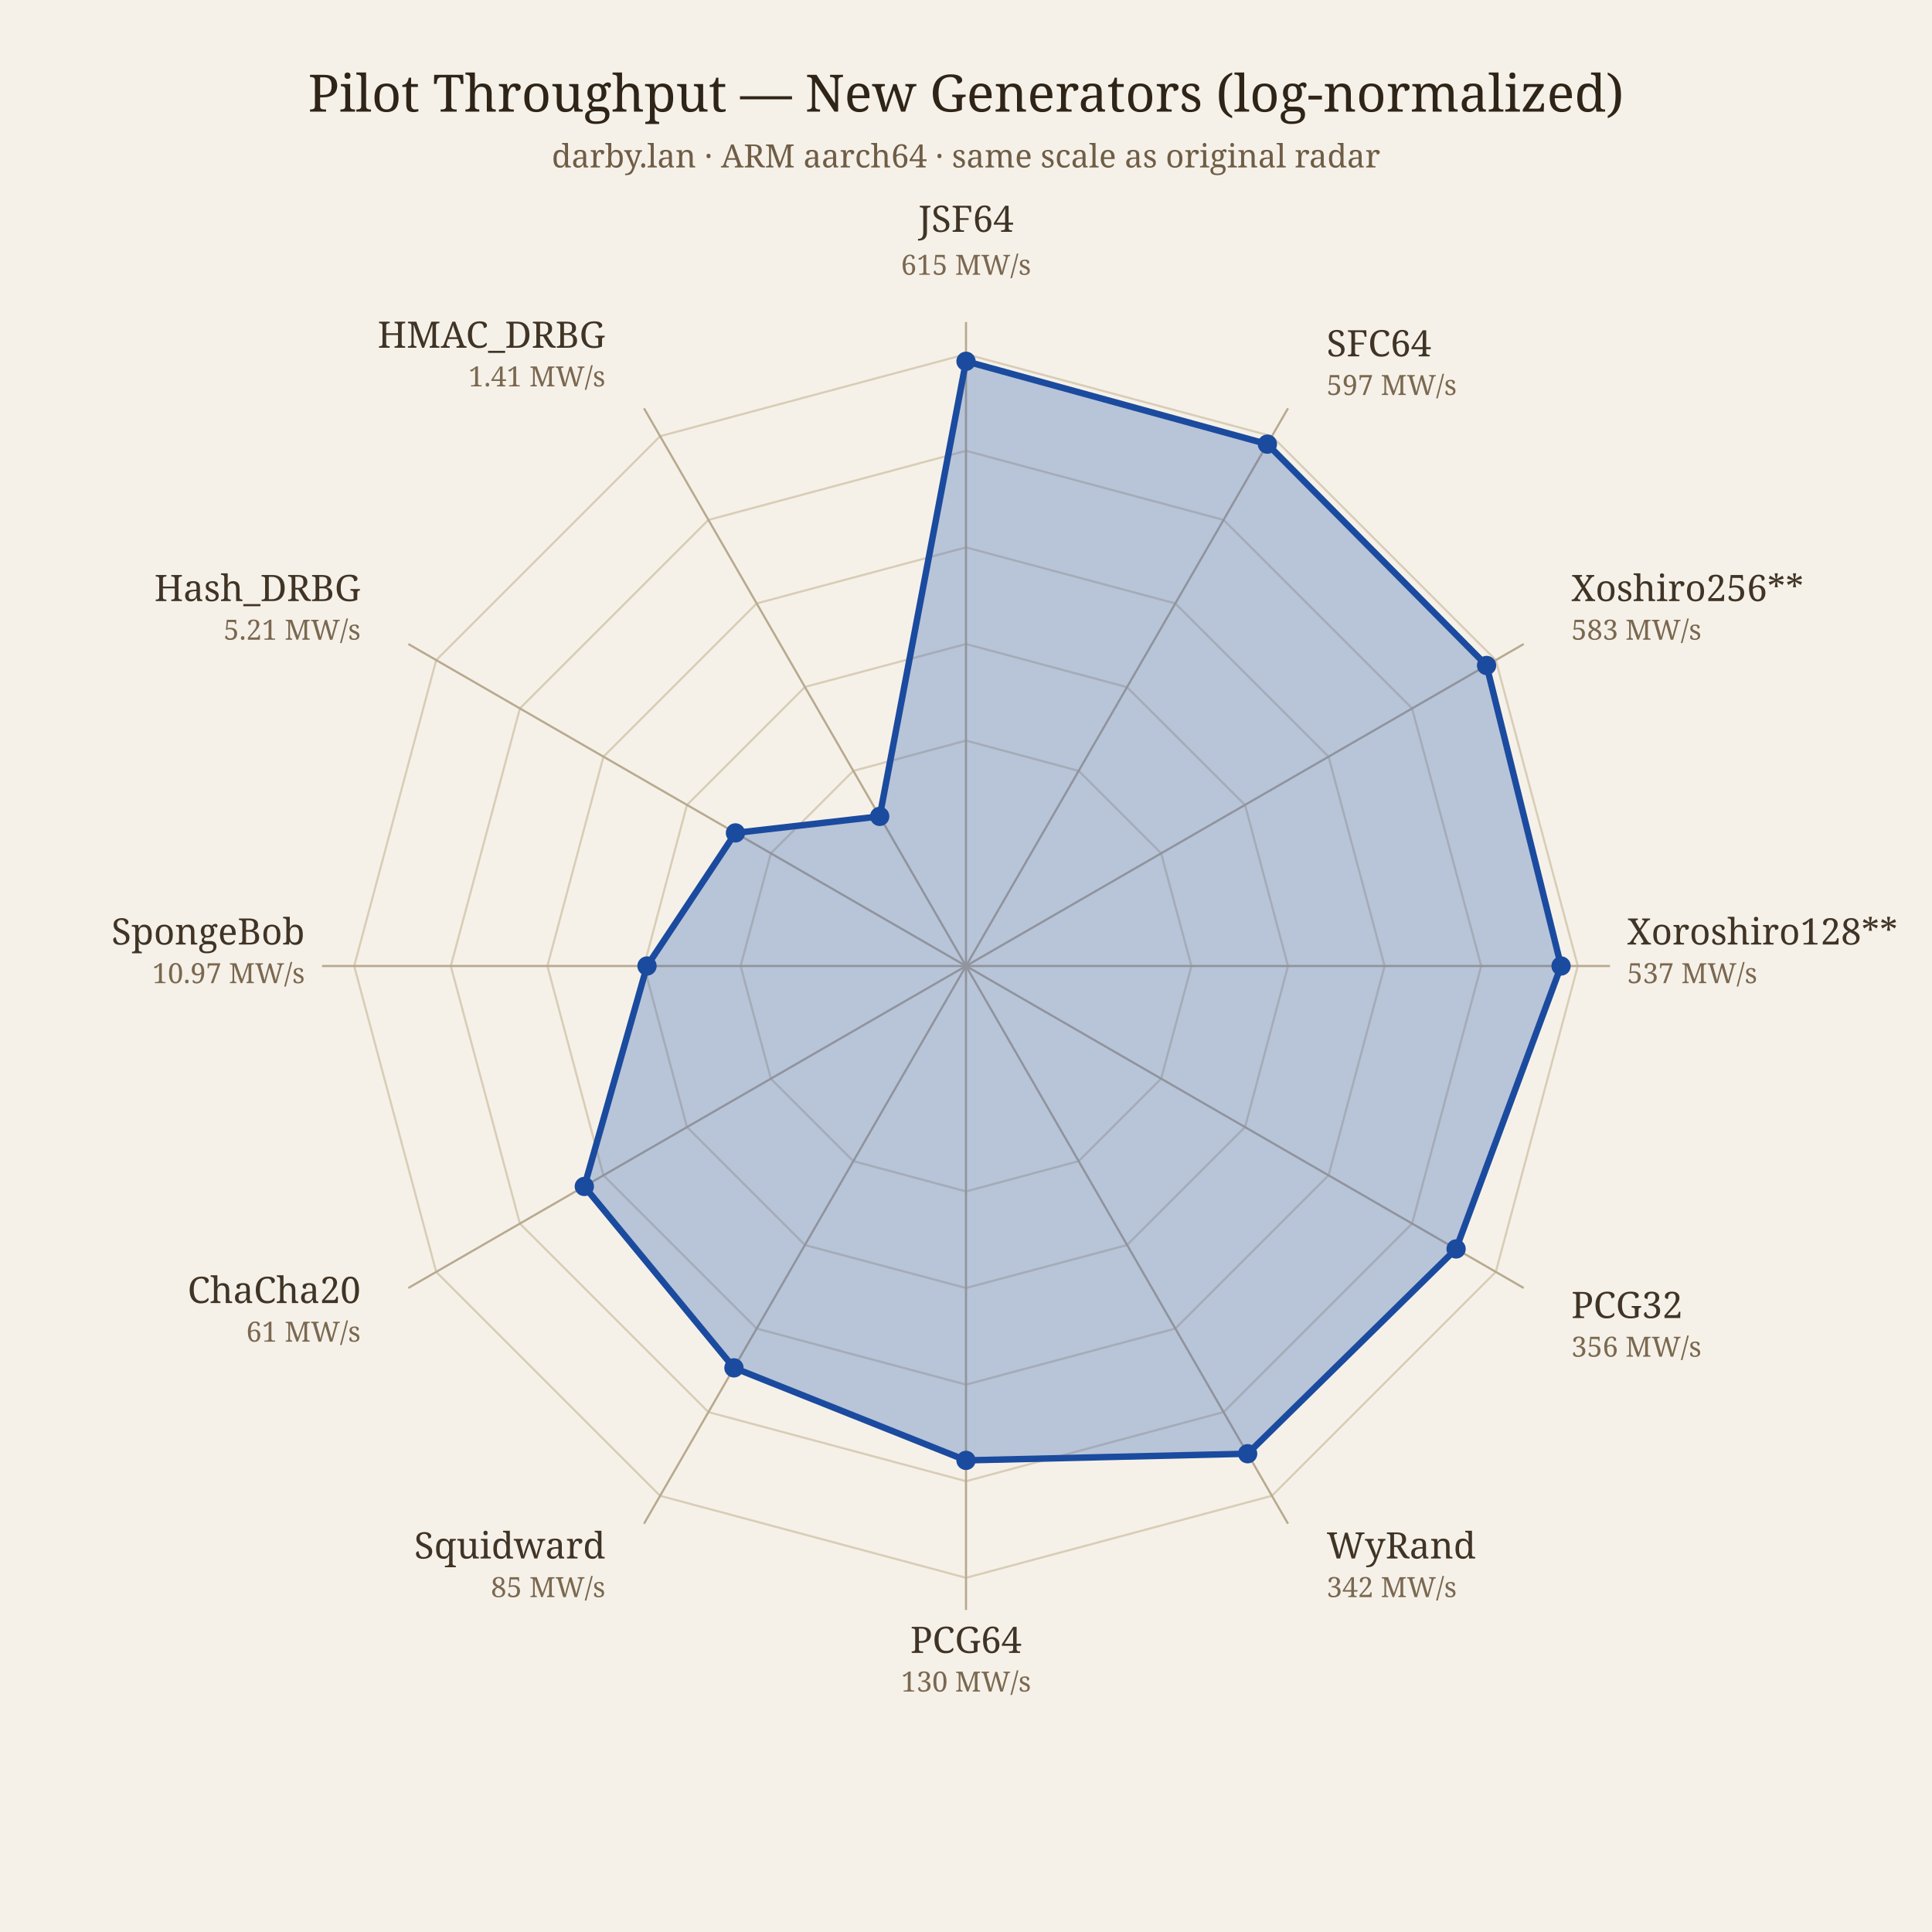
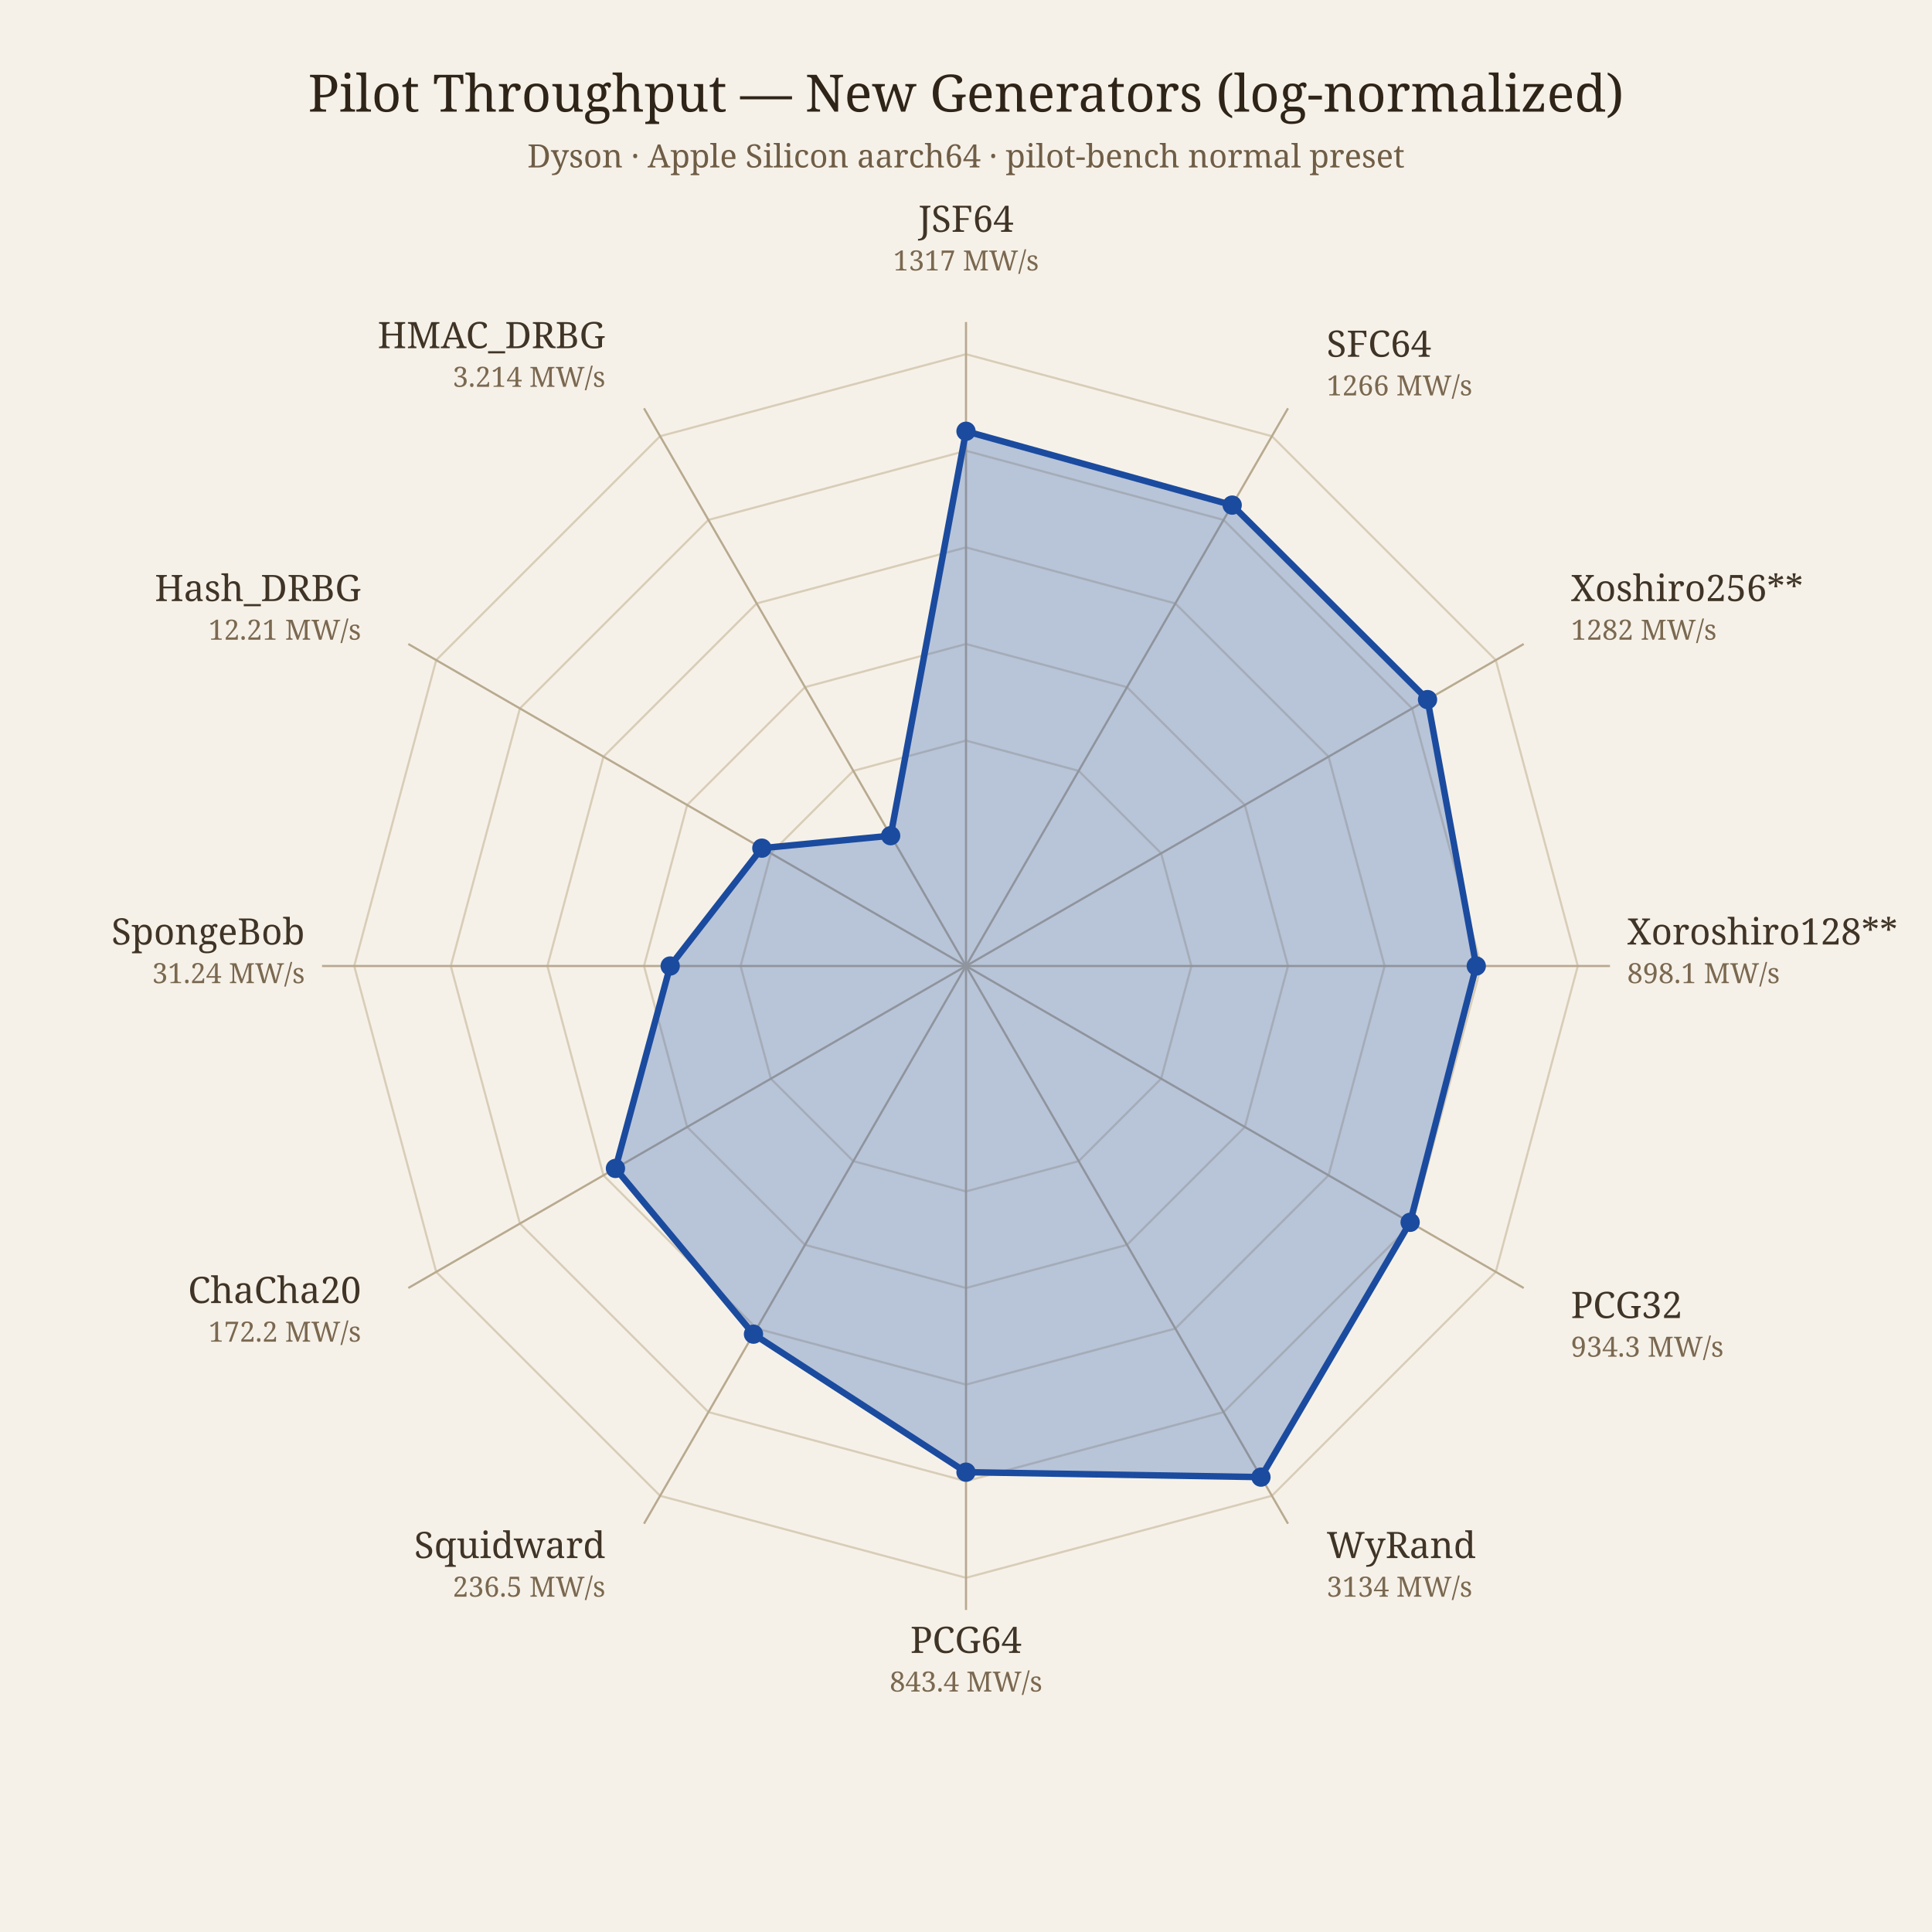
<svg xmlns="http://www.w3.org/2000/svg" width="900" height="900" viewBox="0 0 900 900">
  <rect width="100%" height="100%" fill="#f6f1e8" />
  <g stroke="#d8cdb8" fill="none">
    <polygon points="450.0,345.0 502.5,359.1 540.9,397.5 555.0,450.0 540.9,502.5 502.5,540.9 450.0,555.0 397.5,540.9 359.1,502.5 345.0,450.0 359.1,397.5 397.5,359.1" stroke-width="1" />
-     <polygon points="450.0,300.0 525.0,320.1 580.0,375.0 600.0,450.0 580.0,525.0 525.0,580.0 450.0,600.0 375.0,580.0 320.0,525.0 300.0,450.0 320.0,375.0 375.0,320.0" stroke-width="1" />
+     <polygon points="450.0,300.0 525.0,320.1 579.9,375.0 600.0,450.0 579.9,525.0 525.0,579.9 450.0,600.0 375.0,579.9 320.1,525.0 300.0,450.0 320.1,375.0 375.0,320.1" stroke-width="1" />
    <polygon points="450.0,255.0 547.5,281.1 618.9,352.5 645.0,450.0 618.9,547.5 547.5,618.9 450.0,645.0 352.5,618.9 281.1,547.5 255.0,450.0 281.1,352.5 352.5,281.1" stroke-width="1" />
    <polygon points="450.0,210.0 570.0,242.2 657.8,330.0 690.0,450.0 657.8,570.0 570.0,657.8 450.0,690.0 330.0,657.8 242.2,570.0 210.0,450.0 242.2,330.0 330.0,242.2" stroke-width="1" />
    <polygon points="450.0,165.0 592.5,203.2 696.8,307.5 735.0,450.0 696.8,592.5 592.5,696.8 450.0,735.0 307.5,696.8 203.2,592.5 165.0,450.0 203.2,307.5 307.5,203.2" stroke-width="1" />
  </g>
  <g stroke="#b8aa90" stroke-width="1">
    <line x1="450" y1="450" x2="450.0" y2="150.0" />
    <line x1="450" y1="450" x2="600.0" y2="190.2" />
    <line x1="450" y1="450" x2="709.8" y2="300.0" />
    <line x1="450" y1="450" x2="750.0" y2="450.0" />
    <line x1="450" y1="450" x2="709.8" y2="600.0" />
    <line x1="450" y1="450" x2="600.0" y2="709.8" />
    <line x1="450" y1="450" x2="450.0" y2="750.0" />
    <line x1="450" y1="450" x2="300.0" y2="709.8" />
    <line x1="450" y1="450" x2="190.2" y2="600.0" />
    <line x1="450" y1="450" x2="150.0" y2="450.0" />
    <line x1="450" y1="450" x2="190.2" y2="300.0" />
    <line x1="450" y1="450" x2="300.0" y2="190.2" />
  </g>
-   <polygon points="450.0,168.3 590.4,206.9 692.5,310.0 727.2,450.0 678.3,581.8 581.2,677.2 450.0,680.3 341.9,637.2 272.2,552.7 301.4,450.0 342.6,388.0 409.8,380.3" fill="#3c6bb855" stroke="#1b4b9f" stroke-width="3" />
+   <polygon points="450.0,200.9 574.0,235.3 665.0,325.9 687.7,450.0 656.9,569.4 587.4,688.1 450.0,685.8 351.0,621.5 286.7,544.3 312.2,450.0 354.9,395.1 414.9,389.3" fill="#3c6bb855" stroke="#1b4b9f" stroke-width="3" />
  <g fill="#1b4b9f">
-     <circle cx="450.0" cy="168.3" r="4.5" />
-     <circle cx="590.4" cy="206.9" r="4.5" />
-     <circle cx="692.5" cy="310.0" r="4.5" />
-     <circle cx="727.2" cy="450.0" r="4.5" />
-     <circle cx="678.3" cy="581.8" r="4.5" />
-     <circle cx="581.2" cy="677.2" r="4.5" />
-     <circle cx="450.0" cy="680.3" r="4.5" />
-     <circle cx="341.9" cy="637.2" r="4.5" />
-     <circle cx="272.2" cy="552.7" r="4.5" />
-     <circle cx="301.4" cy="450.0" r="4.5" />
-     <circle cx="342.6" cy="388.0" r="4.5" />
-     <circle cx="409.8" cy="380.3" r="4.5" />
+     <circle cx="450.0" cy="200.9" r="4.5" />
+     <circle cx="574.0" cy="235.3" r="4.5" />
+     <circle cx="665.0" cy="325.9" r="4.5" />
+     <circle cx="687.7" cy="450.0" r="4.5" />
+     <circle cx="656.9" cy="569.4" r="4.5" />
+     <circle cx="587.4" cy="688.1" r="4.5" />
+     <circle cx="450.0" cy="685.8" r="4.5" />
+     <circle cx="351.0" cy="621.5" r="4.5" />
+     <circle cx="286.7" cy="544.3" r="4.5" />
+     <circle cx="312.2" cy="450.0" r="4.5" />
+     <circle cx="354.9" cy="395.1" r="4.5" />
+     <circle cx="414.9" cy="389.3" r="4.5" />
  </g>
  <g font-family="Georgia, serif" font-size="17" fill="#3f3426">
    <text x="450.0" y="108.0" text-anchor="middle">JSF64</text>
-     <text x="450.0" y="128.0" text-anchor="middle" font-size="13" fill="#7a6850">615 MW/s</text>
-     <text x="618.0" y="166.0" text-anchor="start">SFC64</text>
-     <text x="618.0" y="184.0" text-anchor="start" font-size="13" fill="#7a6850">597 MW/s</text>
-     <text x="732.0" y="280.0" text-anchor="start">Xoshiro256**</text>
-     <text x="732.0" y="298.0" text-anchor="start" font-size="13" fill="#7a6850">583 MW/s</text>
+     <text x="450.0" y="126.0" text-anchor="middle" font-size="13" fill="#7a6850">1317 MW/s</text>
+     <text x="618.0" y="166.2" text-anchor="start">SFC64</text>
+     <text x="618.0" y="184.2" text-anchor="start" font-size="13" fill="#7a6850">1266 MW/s</text>
+     <text x="731.8" y="280.0" text-anchor="start">Xoshiro256**</text>
+     <text x="731.8" y="298.0" text-anchor="start" font-size="13" fill="#7a6850">1282 MW/s</text>
    <text x="758.0" y="440.0" text-anchor="start">Xoroshiro128**</text>
-     <text x="758.0" y="458.0" text-anchor="start" font-size="13" fill="#7a6850">537 MW/s</text>
-     <text x="732.0" y="614.0" text-anchor="start">PCG32</text>
-     <text x="732.0" y="632.0" text-anchor="start" font-size="13" fill="#7a6850">356 MW/s</text>
-     <text x="618.0" y="726.0" text-anchor="start">WyRand</text>
-     <text x="618.0" y="744.0" text-anchor="start" font-size="13" fill="#7a6850">342 MW/s</text>
+     <text x="758.0" y="458.0" text-anchor="start" font-size="13" fill="#7a6850">898.1 MW/s</text>
+     <text x="731.8" y="614.0" text-anchor="start">PCG32</text>
+     <text x="731.8" y="632.0" text-anchor="start" font-size="13" fill="#7a6850">934.3 MW/s</text>
+     <text x="618.0" y="725.8" text-anchor="start">WyRand</text>
+     <text x="618.0" y="743.8" text-anchor="start" font-size="13" fill="#7a6850">3134 MW/s</text>
    <text x="450.0" y="770.0" text-anchor="middle">PCG64</text>
-     <text x="450.0" y="788.0" text-anchor="middle" font-size="13" fill="#7a6850">130 MW/s</text>
-     <text x="282.0" y="726.0" text-anchor="end">Squidward</text>
-     <text x="282.0" y="744.0" text-anchor="end" font-size="13" fill="#7a6850">85 MW/s</text>
-     <text x="168.0" y="607.0" text-anchor="end">ChaCha20</text>
-     <text x="168.0" y="625.0" text-anchor="end" font-size="13" fill="#7a6850">61 MW/s</text>
+     <text x="450.0" y="788.0" text-anchor="middle" font-size="13" fill="#7a6850">843.4 MW/s</text>
+     <text x="282.0" y="725.8" text-anchor="end">Squidward</text>
+     <text x="282.0" y="743.8" text-anchor="end" font-size="13" fill="#7a6850">236.5 MW/s</text>
+     <text x="168.2" y="607.0" text-anchor="end">ChaCha20</text>
+     <text x="168.2" y="625.0" text-anchor="end" font-size="13" fill="#7a6850">172.2 MW/s</text>
    <text x="142.0" y="440.0" text-anchor="end">SpongeBob</text>
-     <text x="142.0" y="458.0" text-anchor="end" font-size="13" fill="#7a6850">10.97 MW/s</text>
-     <text x="168.0" y="280.0" text-anchor="end">Hash_DRBG</text>
-     <text x="168.0" y="298.0" text-anchor="end" font-size="13" fill="#7a6850">5.21 MW/s</text>
-     <text x="282.0" y="162.0" text-anchor="end">HMAC_DRBG</text>
-     <text x="282.0" y="180.0" text-anchor="end" font-size="13" fill="#7a6850">1.41 MW/s</text>
+     <text x="142.0" y="458.0" text-anchor="end" font-size="13" fill="#7a6850">31.24 MW/s</text>
+     <text x="168.2" y="280.0" text-anchor="end">Hash_DRBG</text>
+     <text x="168.2" y="298.0" text-anchor="end" font-size="13" fill="#7a6850">12.21 MW/s</text>
+     <text x="282.0" y="162.2" text-anchor="end">HMAC_DRBG</text>
+     <text x="282.0" y="180.2" text-anchor="end" font-size="13" fill="#7a6850">3.214 MW/s</text>
  </g>
  <text x="450" y="52" text-anchor="middle" font-family="Georgia, serif" font-size="24" fill="#2f2418">Pilot Throughput — New Generators (log-normalized)</text>
-   <text x="450" y="78" text-anchor="middle" font-family="Georgia, serif" font-size="15" fill="#6f5d46">darby.lan · ARM aarch64 · same scale as original radar</text>
+   <text x="450" y="78" text-anchor="middle" font-family="Georgia, serif" font-size="15" fill="#6f5d46">Dyson · Apple Silicon aarch64 · pilot-bench normal preset</text>
</svg>
